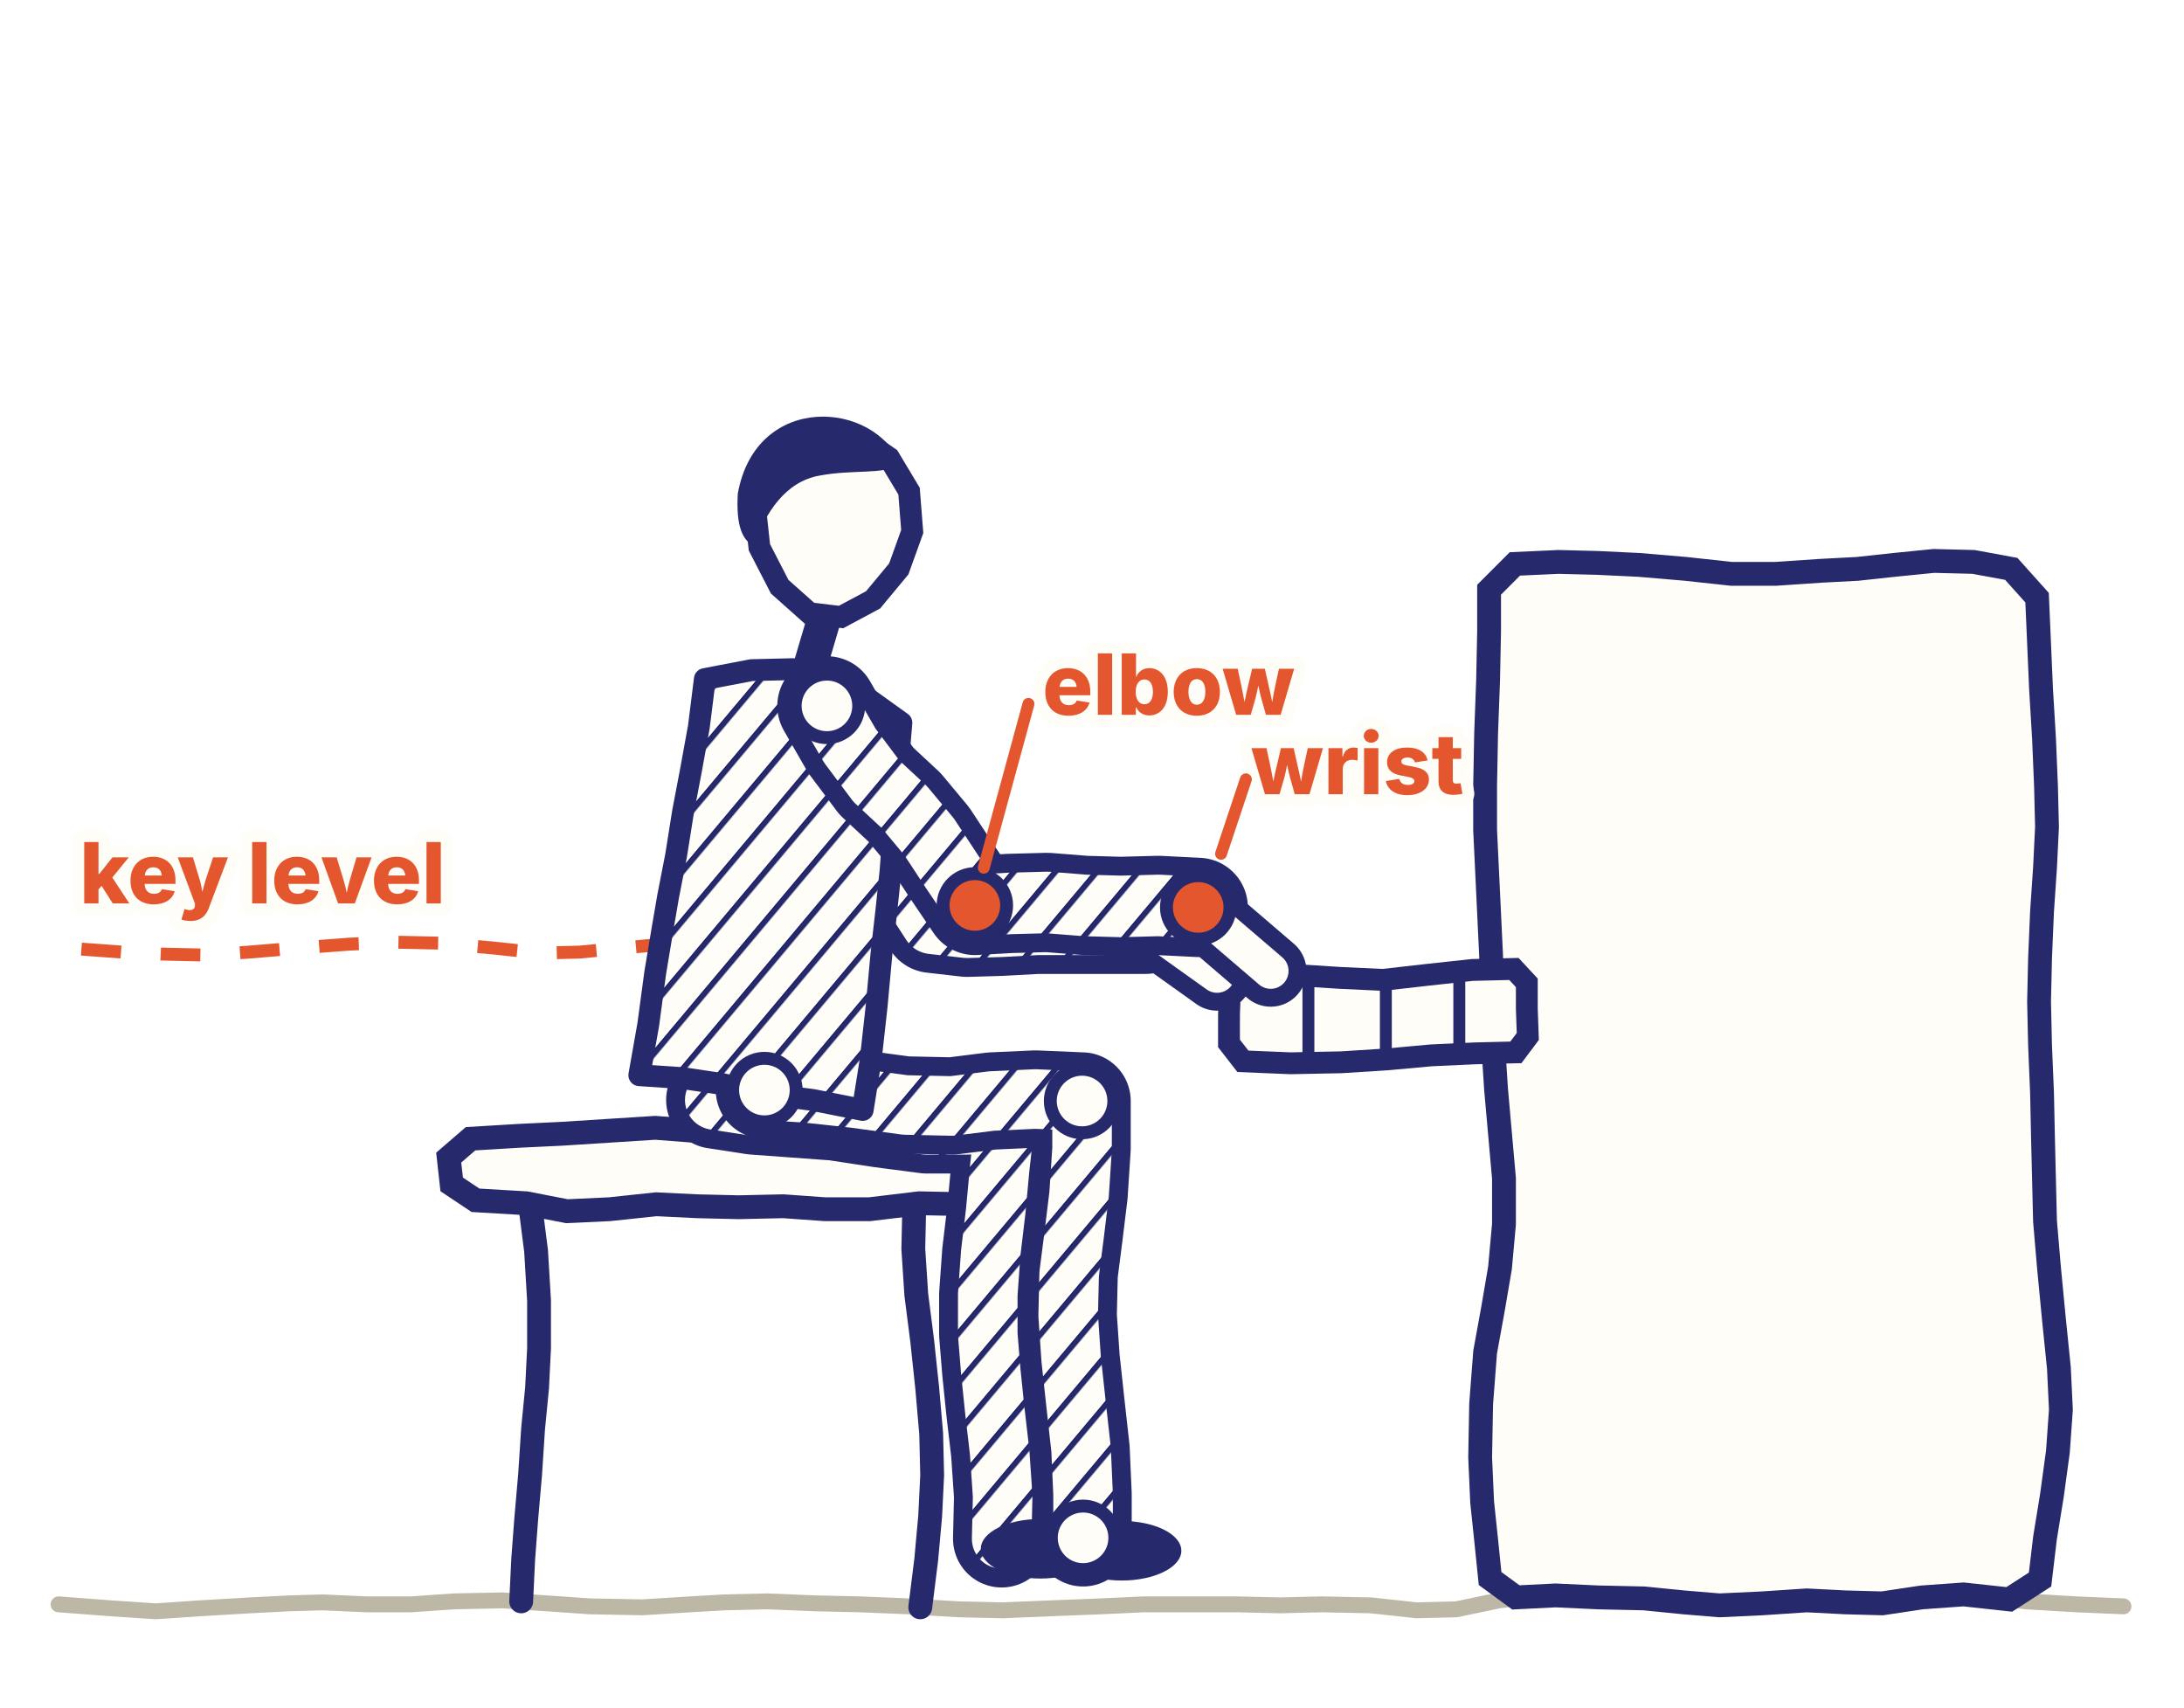
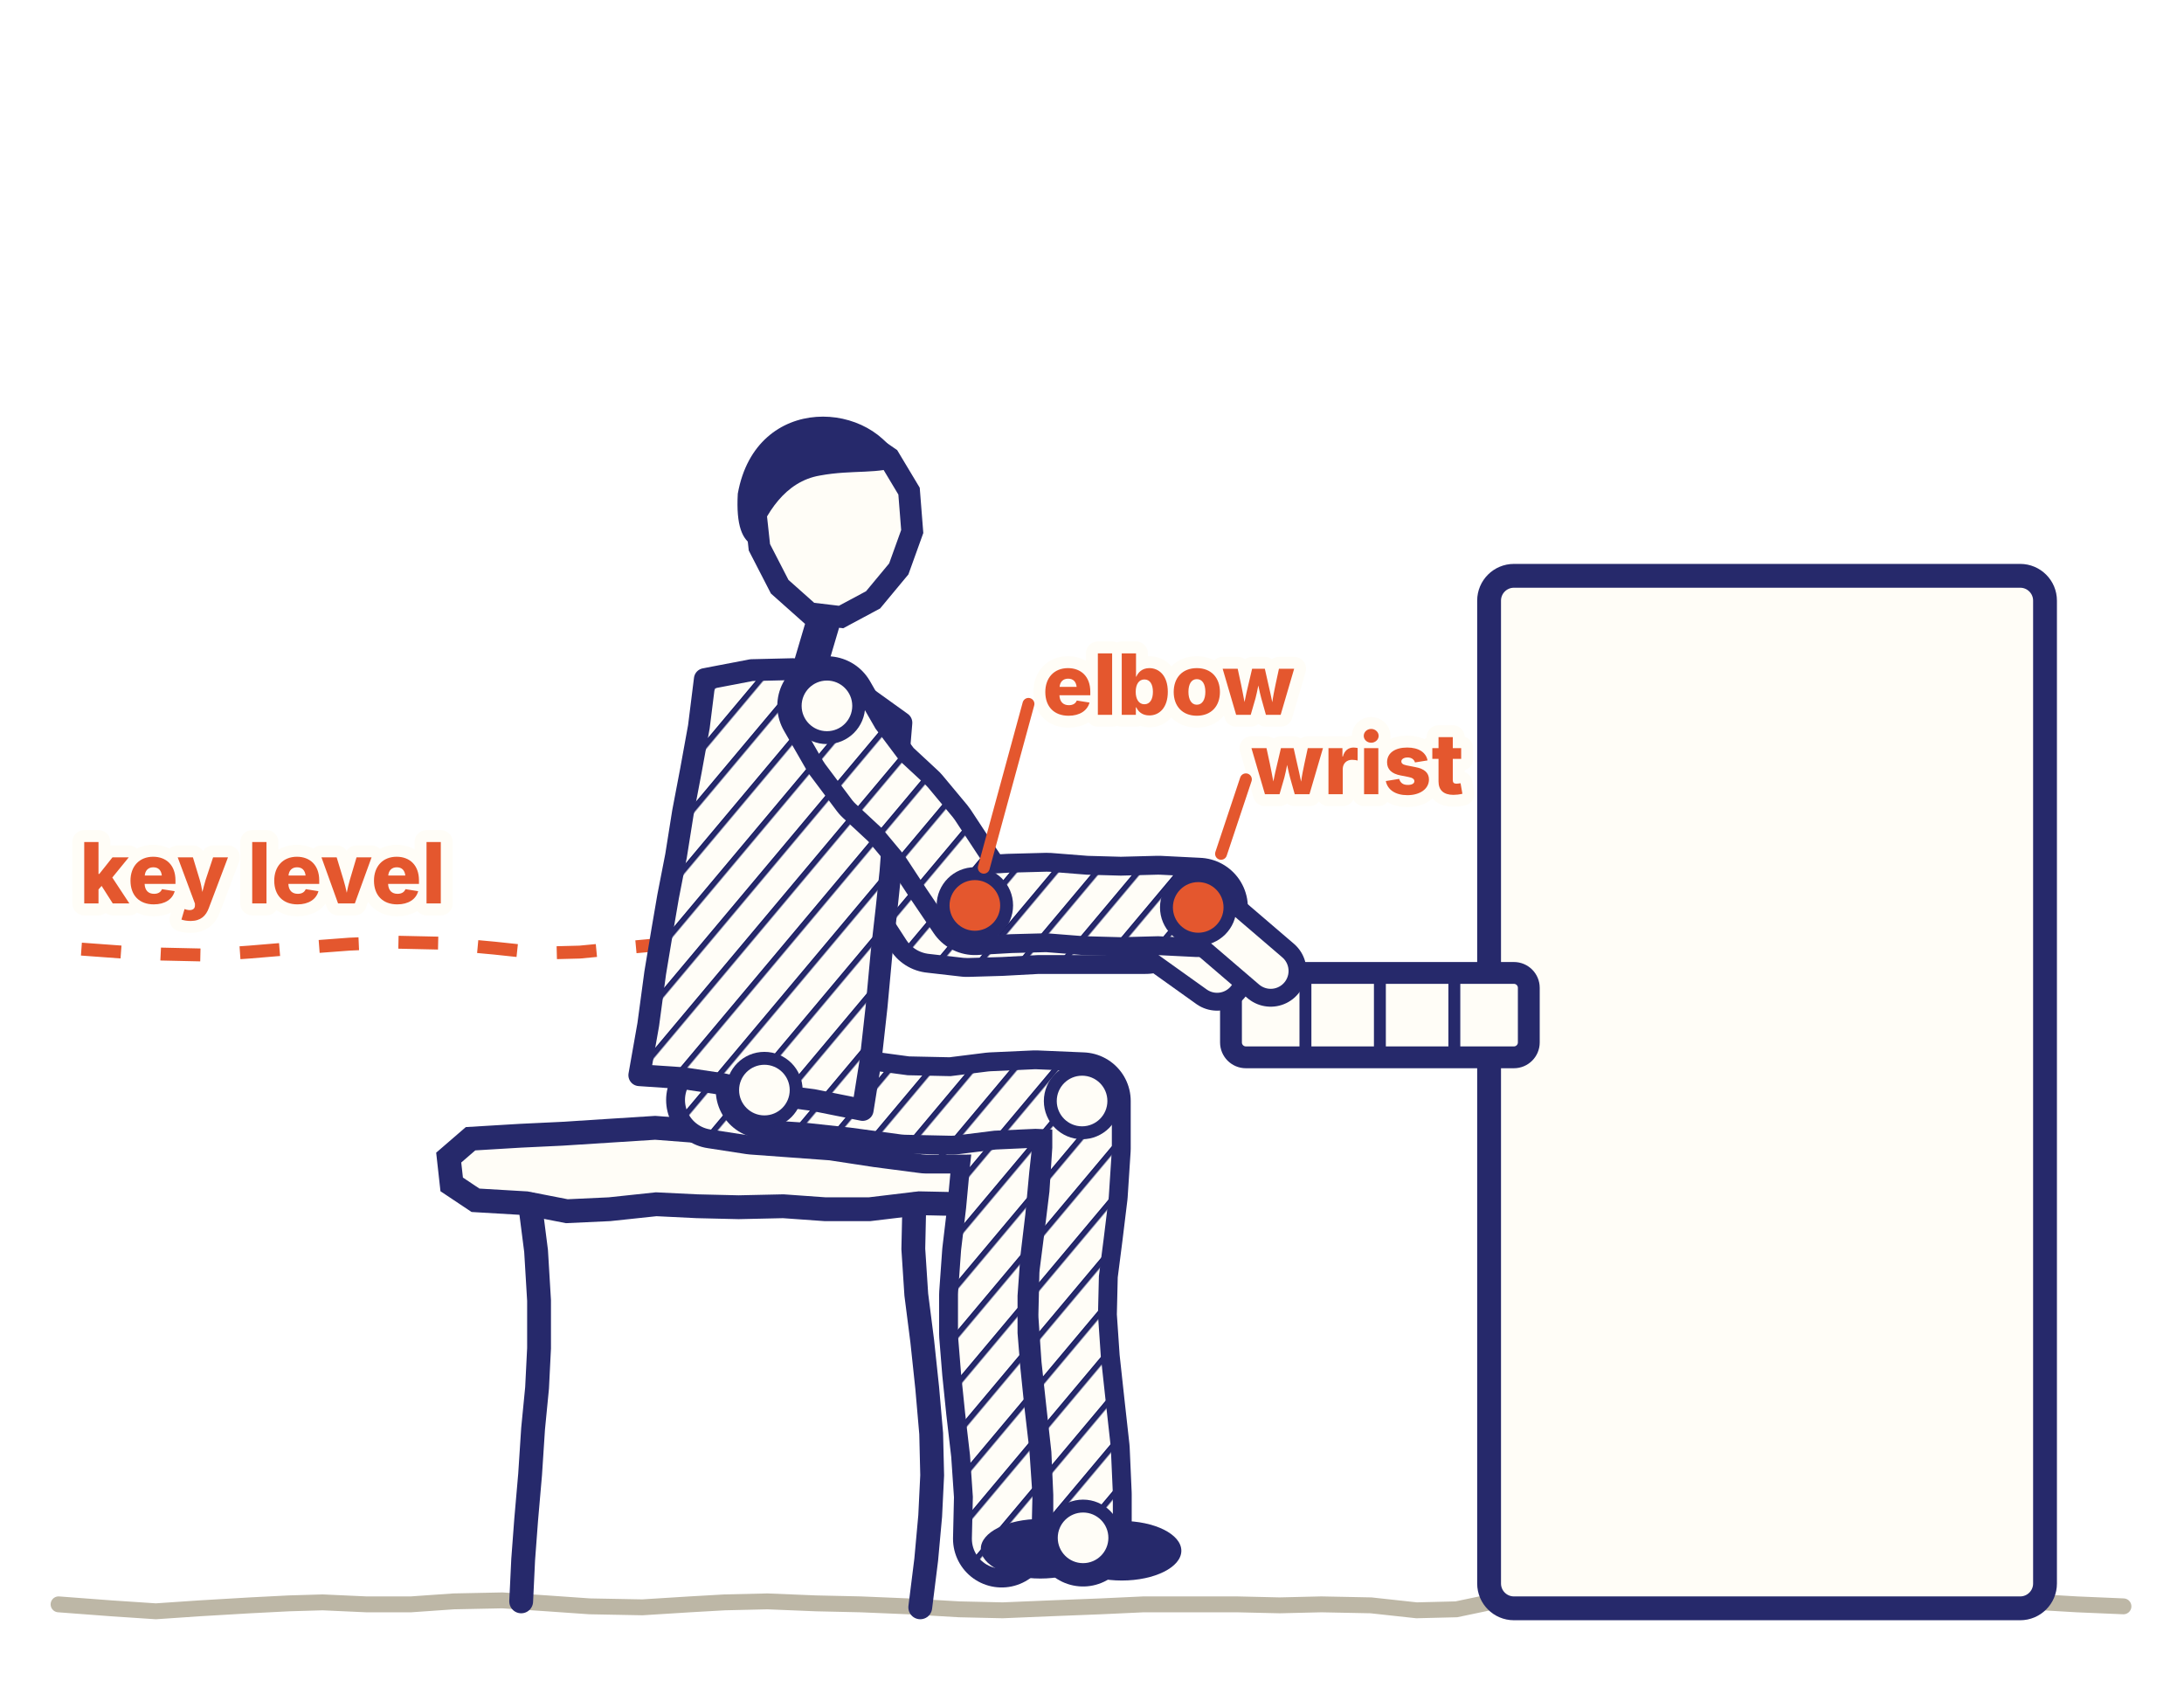
<svg xmlns="http://www.w3.org/2000/svg" viewBox="0 0 220 172" width="440" height="344">
  <defs>
    <pattern id="hpsit20" width="3.2" height="3.2" patternUnits="userSpaceOnUse" patternTransform="rotate(40)">
      <rect width="3.2" height="3.2" fill="#fffdf7" />
      <line x1="0" y1="0" x2="0" y2="3.2" stroke="#26296b" stroke-width="1.15" />
    </pattern>
  </defs>
  <path d="M5.9 161.6l5.3.4 4.5.3 4.4-.3 5.1-.3 3.9-.2 3.4-.1 4.4.2 4.5 0 4.3-.3 4.9-.1 4.5.3 4.3.3 5.3.1 4.8-.3 3.5-.2 4.3-.1 4.9.2 4.5.1 4.8.2 5.1.3 4.4.1 4.8-.2 5.1-.2 4.3-.2 4.4 0 5 0 4.3.1 4.2-.1 5 .1 4.6.5 4-.1 4.3-.9 4.3-.5 4.3.1 4.9.2 4.5.3 3.8.4 4.5-.2 4.8-.3 4.1.2 4 0 4.3-.7 4.6 0 5 .6 5.1.3 4.7.2" stroke="#bdb7a6" stroke-width="1.6" stroke-linecap="round" fill="none" />
  <text stroke="#fffdf7" stroke-width="2.4" stroke-linejoin="round" paint-order="stroke" x="8" y="91" font-size="8.5" font-weight="800" fill="#e4572e" font-family="Inter,sans-serif">key level</text>
  <path d="M8.2 95.6l4.1.3 4 .2 4.5.1 4.3-.3 4.8-.4 5.3-.4 4.6-.2 4.6.1 5.4.5 4.7.5 3.9-.1 4.2-.4 4.3-.4 4.5-.1 5.1-.1 4.8-.1 4.5-.1 5.1.5 4.8.8 4 .1 4.2-.3 4.4-.4 4.1-.5 4.5.1 4.9.6" stroke="#e4572e" stroke-width="1.3" stroke-dasharray="4 4" fill="none" />
  <path d="M47.4 114.7l5-.3 4.2-.2 4.7-.3 4.7-.3 3.9.3 4.2.7 4.6 0 4.6-.3 5.1.3 5.2.2 4.5-.3 1.8 1.9-.3 3.1-2.2 1.8-4.8-.1-5 .6-4.5 0-4.2-.3-4.5.1-4.2-.1-4.1-.2-4.7.5-4.3.2-4.1-.8-5.1-.3-2.4-1.6-.3-2.7z" fill="#fffdf7" stroke="#26296b" stroke-width="2.4" />
  <path d="M53.4 121.3l.6 4.7 .3 5 0 4.8-.2 4-.4 4.1-.3 4.6-.4 4.6-.3 4-.2 4.2" stroke="#26296b" stroke-width="2.4" stroke-linecap="round" fill="none" />
  <path d="M92.1 121.3l-.1 4.5 .3 4.6 .6 4.7 .5 4.7 .4 4.6 .1 4.2-.2 4.1-.4 4.4-.6 4.8" stroke="#26296b" stroke-width="2.4" stroke-linecap="round" fill="none" />
-   <path d="M152.6 56.8l4.4-.2 3.9.1 4.2.2 4.7.4 4.6.5 4.5 0 4.4-.3 3.8-.2 3.7-.4 4-.4 4 .1 3.8.7 2.6 2.9 .2 4.6 .2 4.6 .3 5 .2 4.8 .1 4.1-.2 4.1-.3 4.4-.2 4.7-.1 4.4 .1 4.4 .2 4.8 .1 4.7 .1 4.1 .1 4.1 .4 4.7 .5 5.2 .5 4.9 .2 4.2-.3 4.2-.6 4.4-.7 4.3-.5 4.2-3.1 2-4.6-.5-4.2.3-4 .6-3.7-.1-3.9-.2-4.5.3-4.3.2-3.6-.3-4-.4-4.6-.1-4.3-.2-4 .2-2.6-1.9-.4-3.9-.4-3.8-.2-4.5 .1-5.4 .4-5.2 .8-4.4 .7-4.1 .4-4.4 0-4.6-.4-4.5-.4-4.5-.3-4.7-.1-4.5-.1-4.3-.2-4.2-.2-4.2-.2-4.2 0-4.5 .1-5.2 .2-5.4 .1-4.9 0-4.2z" fill="#fffdf7" stroke="#26296b" stroke-width="2.4" />
-   <path d="M125.5 98l4.8.2 4.7.3 4.3.2 4.4-.5 4.6-.5 4.2-.1 1.3 1.4 0 2.6 .1 2.8-1.2 1.6-4.1.1-4.4.2-4.4.4-4.7.3-5.1.1-4.8-.2-1.4-1.8 0-2.9 .1-2.8z" fill="#fffdf7" stroke="#26296b" stroke-width="2.2" />
-   <g transform="translate(0.3 0.6)">
-     <line x1="131.5" y1="98.0" x2="131.5" y2="106.5" stroke="#26296b" stroke-width="1.2" stroke-linecap="round" />
-   </g>
-   <g transform="translate(0.6 0.4)">
-     <line x1="139.0" y1="98.0" x2="139.0" y2="106.5" stroke="#26296b" stroke-width="1.2" stroke-linecap="round" />
-   </g>
-   <g transform="translate(0.5 -0.3)">
-     <line x1="146.5" y1="98.0" x2="146.5" y2="106.5" stroke="#26296b" stroke-width="1.2" stroke-linecap="round" />
-   </g>
+   <rect x="150" y="58" width="56" height="104" rx="2.5" fill="#fffdf7" stroke="#26296b" stroke-width="2.4" />
+   <rect x="124" y="98" width="30" height="8.5" rx="1.5" fill="#fffdf7" stroke="#26296b" stroke-width="2.2" />
+   <line x1="131.5" y1="98.0" x2="131.5" y2="106.5" stroke="#26296b" stroke-width="1.2" stroke-linecap="round" />
+   <line x1="139.0" y1="98.0" x2="139.0" y2="106.5" stroke="#26296b" stroke-width="1.2" stroke-linecap="round" />
+   <line x1="146.5" y1="98.0" x2="146.5" y2="106.5" stroke="#26296b" stroke-width="1.2" stroke-linecap="round" />
  <g data-who="girl" display="none">
    <path d="M72 110.8l3.9.6 4.1.3 4.1.3 4.6.7 4.6.6 4 0 3.9-.1-.5 4.5-.4 4.3-.5 4.2-.3 4.2 0 4 .3 3.7 .4 3.9 .5 4.3 .3 4.4-.1 4.3" fill="none" stroke="#26296b" stroke-width="9.8" stroke-linecap="round" stroke-linejoin="round" />
    <path d="M72 110.8l3.9.6 4.1.3 4.1.3 4.6.7 4.6.6 4 0 3.9-.1-.5 4.5-.4 4.3-.5 4.2-.3 4.2 0 4 .3 3.7 .4 3.9 .5 4.3 .3 4.4-.1 4.3" fill="none" stroke="url(#hpsit20)" stroke-width="6.0" stroke-linecap="round" stroke-linejoin="round" />
    <path d="M72 110.8l3.9.6 4.1.3 4.1.3 4.6.7 4.6.6 4 0 3.9-.1-.5 4.5-.4 4.3-.5 4.2-.3 4.2 0 4 .3 3.7 .4 3.9 .5 4.3 .3 4.4-.1 4.3" fill="none" stroke="#fffdf7" stroke-width="5" stroke-linecap="round" stroke-linejoin="round" />
    <path d="M100.4 120.3l-.5 4.4-.3 4.5-.1 4.2 .2 4 .4 4 .6 4.5 .3 4.5-.1 4.6" fill="none" stroke="#26296b" stroke-width="10.2" stroke-linecap="round" stroke-linejoin="round" />
    <path d="M100.4 120.3l-.5 4.4-.3 4.5-.1 4.2 .2 4 .4 4 .6 4.5 .3 4.5-.1 4.6" fill="none" stroke="url(#hpsit20)" stroke-width="6.4" stroke-linecap="round" stroke-linejoin="round" />
    <g transform="translate(0.8 0)">
      <ellipse cx="104.0" cy="156.0" rx="6" ry="3" fill="#26296b" />
    </g>
    <path d="M79.8 72.3l1.9 3.8 2.2 4 2.5 3.3 2.6 2.8 2.5 3.1 2.4 3.7 3.5.4 3.4-.1 3.7-.2 3.7 0 3.5 0 3.7 0" fill="none" stroke="#26296b" stroke-width="10.0" stroke-linecap="round" stroke-linejoin="round" />
    <path d="M79.8 72.3l1.9 3.8 2.2 4 2.5 3.3 2.6 2.8 2.5 3.1 2.4 3.7 3.5.4 3.4-.1 3.7-.2 3.7 0 3.5 0 3.7 0" fill="none" stroke="url(#hpsit20)" stroke-width="6.2" stroke-linecap="round" stroke-linejoin="round" />
    <path d="M79.8 72.3l1.9 3.8 2.2 4 2.5 3.3 2.6 2.8 2.5 3.1 2.4 3.7 3.5.4 3.4-.1 3.7-.2 3.7 0 3.5 0 3.7 0" fill="none" stroke="#fffdf7" stroke-width="5.2" stroke-linecap="round" stroke-linejoin="round" />
    <g transform="translate(-0.4 -0.8)">
      <polyline points="116.0,94.0 123.0,99.0" fill="none" stroke="#26296b" stroke-width="7.2" stroke-linecap="round" stroke-linejoin="round" />
    </g>
    <g transform="translate(-0.4 -0.8)">
      <polyline points="116.0,94.0 123.0,99.0" fill="none" stroke="url(#hpsit20)" stroke-width="3.4" stroke-linecap="round" stroke-linejoin="round" />
    </g>
    <g transform="translate(-0.4 -0.8)">
      <polyline points="116.0,94.0 123.0,99.0" fill="none" stroke="#fffdf7" stroke-width="3.6" stroke-linecap="round" stroke-linejoin="round" />
    </g>
    <path d="M77 109.8l4.4.3 4.6.5 5.2.7 4.7.1 4-.5 4.4-.2 4.7.2 0 4.8-.3 4.6-.5 4.1-.5 3.9-.1 4.2 .3 4.4 .5 4.6 .5 4.5 .2 4.5 0 4.4" fill="none" stroke="#26296b" stroke-width="9.8" stroke-linecap="round" stroke-linejoin="round" />
    <path d="M77 109.8l4.4.3 4.6.5 5.2.7 4.7.1 4-.5 4.4-.2 4.7.2 0 4.8-.3 4.6-.5 4.1-.5 3.9-.1 4.2 .3 4.4 .5 4.6 .5 4.5 .2 4.5 0 4.4" fill="none" stroke="url(#hpsit20)" stroke-width="6.0" stroke-linecap="round" stroke-linejoin="round" />
    <path d="M77 109.8l4.4.3 4.6.5 5.2.7 4.7.1 4-.5 4.4-.2 4.7.2 0 4.8-.3 4.6-.5 4.1-.5 3.9-.1 4.2 .3 4.4 .5 4.6 .5 4.5 .2 4.5 0 4.4" fill="none" stroke="#fffdf7" stroke-width="5" stroke-linecap="round" stroke-linejoin="round" />
    <path d="M108.8 118.5l-.4 4-.5 3.6-.3 3.8 .1 4 .3 4.2 .5 4.2 .4 4.3 .2 4.2 0 4.1" fill="none" stroke="#26296b" stroke-width="10.2" stroke-linecap="round" stroke-linejoin="round" />
    <path d="M108.8 118.5l-.4 4-.5 3.6-.3 3.8 .1 4 .3 4.2 .5 4.2 .4 4.3 .2 4.2 0 4.1" fill="none" stroke="url(#hpsit20)" stroke-width="6.4" stroke-linecap="round" stroke-linejoin="round" />
    <g transform="translate(1 0.2)">
      <ellipse cx="112.0" cy="156.0" rx="6" ry="3" fill="#26296b" />
    </g>
    <path d="M71 68.4l-.6 4.8-.8 4.4-.8 4.2-.7 4.4-.8 4.1-.6 3.5-.7 4.2-.7 5.2-.9 5.1 4.4.3 4 .6 4.5 1 4.6.6 5 1 .8-5 .6-5.4 .5-5.4 .5-4.4 .4-3.8 .3-3.9 .3-3.9 .2-3.6 .3-3.6-3.9-2.8-3.6-1.9-3.4-.7-4.2.1z" fill="#fffdf7" stroke="#26296b" stroke-width="2.2" stroke-linejoin="round" />
    <path d="M63.9 108.3l.8-4.4 .6-4.6 .7-4.1 .6-3.3 .8-3.5 .8-4.1 1.8-3.3 2-3.1 2-3.4 1.9-4 3.8.4 3.2.4 3.3 1.1 .9 3.9 1 3.5 1 3.2 1 3.2 .7 3.5 .8 3.6 .8 3.8 .9 4.2-.3 5.2-.7 4.9-.9 4.3-.8 4.3-3.6 1-3.2.7-3.2-2.2-3.5-1.8-3.6-2.3-3.2-2.8-2.9-2.4z" fill="url(#hpsit20)" stroke="#26296b" stroke-width="2.2" stroke-linejoin="round" />
    <g transform="translate(-0.1 0.1)">
      <line x1="90.4" y1="104.8" x2="82.4" y2="104.6" stroke="#fffdf7" stroke-width="1.3" stroke-linecap="round" />
    </g>
    <g transform="translate(-0.4 0.2)">
      <line x1="90.3" y1="108.6" x2="82.3" y2="108.3" stroke="#fffdf7" stroke-width="1.3" stroke-linecap="round" />
    </g>
    <g transform="translate(-0.8 0.2)">
      <line x1="90.1" y1="112.2" x2="82.1" y2="111.9" stroke="#fffdf7" stroke-width="1.3" stroke-linecap="round" />
    </g>
    <g transform="translate(-1.1 0.5)">
      <line x1="90.0" y1="116.0" x2="82.0" y2="115.7" stroke="#fffdf7" stroke-width="1.3" stroke-linecap="round" />
    </g>
    <path d="M83.3 71.1l2.3 4 2.7 3.6 2.8 2.6 2.5 3 2.3 3.5 2.3 3.4 3.5-.2 3.8-.1 3.8.3 3.6.1 3.8-.1 4 .2" fill="none" stroke="#26296b" stroke-width="10.0" stroke-linecap="round" stroke-linejoin="round" />
    <path d="M83.3 71.1l2.3 4 2.7 3.6 2.8 2.6 2.5 3 2.3 3.5 2.3 3.4 3.5-.2 3.8-.1 3.8.3 3.6.1 3.8-.1 4 .2" fill="none" stroke="url(#hpsit20)" stroke-width="6.2" stroke-linecap="round" stroke-linejoin="round" />
    <path d="M83.3 71.1l2.3 4 2.7 3.6 2.8 2.6 2.5 3 2.3 3.5 2.3 3.4 3.5-.2 3.8-.1 3.8.3 3.6.1 3.8-.1 4 .2" fill="none" stroke="#fffdf7" stroke-width="5.2" stroke-linecap="round" stroke-linejoin="round" />
    <g transform="translate(0 -0.2)">
      <polyline points="121.0,92.0 128.0,98.0" fill="none" stroke="#26296b" stroke-width="7.2" stroke-linecap="round" stroke-linejoin="round" />
    </g>
    <g transform="translate(0 -0.2)">
      <polyline points="121.0,92.0 128.0,98.0" fill="none" stroke="url(#hpsit20)" stroke-width="3.4" stroke-linecap="round" stroke-linejoin="round" />
    </g>
    <g transform="translate(0 -0.2)">
      <polyline points="121.0,92.0 128.0,98.0" fill="none" stroke="#fffdf7" stroke-width="3.6" stroke-linecap="round" stroke-linejoin="round" />
    </g>
    <g transform="translate(0.4 -0.2)">
      <line x1="83.1" y1="60.9" x2="81.0" y2="68.0" stroke="#26296b" stroke-width="3.4" stroke-linecap="round" />
    </g>
    <g transform="translate(0.9 0.2)">
      <path d="M80.2,67.9 Q72.6,67.6 73.7,73.8 Q79.0,73.2 80.2,67.9 Z" fill="#fffdf7" stroke="#26296b" stroke-width="1.1" stroke-linejoin="round" />
    </g>
    <g transform="translate(0.1 0.4)">
      <path d="M81.8,68.1 Q89.3,69.6 86.8,75.3 Q81.8,73.5 81.8,68.1 Z" fill="#fffdf7" stroke="#26296b" stroke-width="1.1" stroke-linejoin="round" />
    </g>
    <g transform="translate(0.6 0.2)">
      <path d="M80.5,72.6 l-3.2,-2.2 l-0.4,3.6 Z M80.5,72.6 l3.6,-1.4 l-0.4,3.6 Z" fill="#fffdf7" stroke="#26296b" stroke-width="1" stroke-linejoin="round" />
    </g>
    <g transform="translate(84.0 53.0) rotate(6.8) scale(1 1)">
      <path d="M-8.1 -0.9l.9 3.9 2.5 3.7 3.3 2.3 3.2 0 3-2.1 2.2-3.4 .9-3.9-.8-4-2.4-3.1-3.2-1.7-3.4-.1-3.1 1.6-2.3 2.9z" fill="#fffdf7" stroke="#26296b" stroke-width="2.2" />
      <g transform="translate(0.2 -0.7)">
        <path d="M4.6,-8.6 C-2,-13 -11.6,-9 -11.2,1 C-11,8 -11.8,16 -12.6,23.4 C-9.8,25 -6.2,24.8 -3.6,23.4 C-4.6,15 -4.8,8 -3.8,2.2 C-3,-2.2 0,-5.4 5.8,-5.8 Z" fill="#26296b" />
      </g>
      <g transform="translate(-0.3 -0.3)">
        <path d="M1.9,-10.4 C-0.4,-7.8 -2.4,-4.2 -3.4,0.4 L-5.9,0 C-4.9,-5 -2.6,-8.8 -0.4,-11.6 Z" fill="#fffdf7" stroke="#26296b" stroke-width="1.1" stroke-linejoin="round" />
      </g>
    </g>
  </g>
  <g data-who="boy">
    <path d="M72 110.8l3.9.6 4.1.3 4.1.3 4.6.7 4.6.6 4 0 3.9-.1-.5 4.5-.4 4.3-.5 4.2-.3 4.2 0 4 .3 3.7 .4 3.9 .5 4.3 .3 4.4-.1 4.3" fill="none" stroke="#26296b" stroke-width="9.8" stroke-linecap="round" stroke-linejoin="round" />
    <path d="M72 110.8l3.9.6 4.1.3 4.1.3 4.6.7 4.6.6 4 0 3.9-.1-.5 4.5-.4 4.3-.5 4.2-.3 4.2 0 4 .3 3.7 .4 3.9 .5 4.3 .3 4.4-.1 4.3" fill="none" stroke="url(#hpsit20)" stroke-width="6.0" stroke-linecap="round" stroke-linejoin="round" />
    <g transform="translate(0.8 0)">
      <ellipse cx="104.0" cy="156.0" rx="6" ry="3" fill="#26296b" />
    </g>
    <path d="M79.8 72.3l1.9 3.8 2.2 4 2.5 3.3 2.6 2.8 2.5 3.1 2.4 3.7 3.5.4 3.4-.1 3.7-.2 3.7 0 3.5 0 3.7 0" fill="none" stroke="#26296b" stroke-width="10.0" stroke-linecap="round" stroke-linejoin="round" />
    <path d="M79.8 72.3l1.9 3.8 2.2 4 2.5 3.3 2.6 2.8 2.5 3.1 2.4 3.7 3.5.4 3.4-.1 3.7-.2 3.7 0 3.5 0 3.7 0" fill="none" stroke="url(#hpsit20)" stroke-width="6.2" stroke-linecap="round" stroke-linejoin="round" />
    <g transform="translate(-0.4 -0.8)">
      <polyline points="116.0,94.0 123.0,99.0" fill="none" stroke="#26296b" stroke-width="7.2" stroke-linecap="round" stroke-linejoin="round" />
    </g>
    <g transform="translate(-0.4 -0.8)">
      <polyline points="116.0,94.0 123.0,99.0" fill="none" stroke="url(#hpsit20)" stroke-width="3.4" stroke-linecap="round" stroke-linejoin="round" />
    </g>
    <g transform="translate(-0.4 -0.8)">
      <polyline points="116.0,94.0 123.0,99.0" fill="none" stroke="#fffdf7" stroke-width="3.6" stroke-linecap="round" stroke-linejoin="round" />
    </g>
    <path d="M77 109.8l4.4.3 4.6.5 5.2.7 4.7.1 4-.5 4.4-.2 4.7.2 0 4.8-.3 4.6-.5 4.1-.5 3.9-.1 4.2 .3 4.4 .5 4.6 .5 4.5 .2 4.5 0 4.4" fill="none" stroke="#26296b" stroke-width="9.8" stroke-linecap="round" stroke-linejoin="round" />
    <path d="M77 109.8l4.4.3 4.6.5 5.2.7 4.7.1 4-.5 4.4-.2 4.7.2 0 4.8-.3 4.6-.5 4.1-.5 3.9-.1 4.2 .3 4.4 .5 4.6 .5 4.5 .2 4.5 0 4.4" fill="none" stroke="url(#hpsit20)" stroke-width="6.0" stroke-linecap="round" stroke-linejoin="round" />
    <g transform="translate(1 0.2)">
      <ellipse cx="112.0" cy="156.0" rx="6" ry="3" fill="#26296b" />
    </g>
    <path d="M71 68.4l-.6 4.8-.8 4.4-.8 4.2-.7 4.4-.8 4.1-.6 3.5-.7 4.2-.7 5.2-.9 5.1 4.4.3 4 .6 4.5 1 4.6.6 5 1 .8-5 .6-5.4 .5-5.4 .5-4.4 .4-3.8 .3-3.9 .3-3.9 .2-3.6 .3-3.6-3.9-2.8-3.6-1.9-3.4-.7-4.2.1z" fill="url(#hpsit20)" stroke="#26296b" stroke-width="2.2" stroke-linejoin="round" />
    <path d="M83.3 71.1l2.3 4 2.7 3.6 2.8 2.6 2.5 3 2.3 3.5 2.3 3.4 3.5-.2 3.8-.1 3.8.3 3.6.1 3.8-.1 4 .2" fill="none" stroke="#26296b" stroke-width="10.0" stroke-linecap="round" stroke-linejoin="round" />
    <path d="M83.3 71.1l2.3 4 2.7 3.6 2.8 2.6 2.5 3 2.3 3.5 2.3 3.4 3.5-.2 3.8-.1 3.8.3 3.6.1 3.8-.1 4 .2" fill="none" stroke="url(#hpsit20)" stroke-width="6.2" stroke-linecap="round" stroke-linejoin="round" />
    <g transform="translate(0 -0.2)">
      <polyline points="121.0,92.0 128.0,98.0" fill="none" stroke="#26296b" stroke-width="7.2" stroke-linecap="round" stroke-linejoin="round" />
    </g>
    <g transform="translate(0 -0.2)">
      <polyline points="121.0,92.0 128.0,98.0" fill="none" stroke="url(#hpsit20)" stroke-width="3.4" stroke-linecap="round" stroke-linejoin="round" />
    </g>
    <g transform="translate(0 -0.2)">
      <polyline points="121.0,92.0 128.0,98.0" fill="none" stroke="#fffdf7" stroke-width="3.6" stroke-linecap="round" stroke-linejoin="round" />
    </g>
    <g transform="translate(0.4 -0.2)">
      <line x1="83.1" y1="60.9" x2="81.0" y2="68.0" stroke="#26296b" stroke-width="3.4" stroke-linecap="round" />
    </g>
    <g transform="translate(84.0 53.0) rotate(6.8) scale(1 1)">
      <path d="M-8.1 -0.9l.9 3.9 2.5 3.7 3.3 2.3 3.2 0 3-2.1 2.2-3.4 .9-3.9-.8-4-2.4-3.1-3.2-1.7-3.4-.1-3.1 1.6-2.3 2.9z" fill="#fffdf7" stroke="#26296b" stroke-width="2.2" />
      <g transform="translate(-0.4 -0.5)">
        <path d="M6.4,-6.4 C3,-12.6 -9,-12 -9.6,-1.6 C-9.4,1.6 -8.6,3 -7.4,3.4 C-6.6,0 -5,-3.4 -1.6,-4.4 C1.6,-5.4 4.4,-5.2 6.4,-6.4 Z" fill="#26296b" />
      </g>
    </g>
  </g>
  <g transform="translate(0.3 0.1)">
    <circle cx="83.0" cy="71.0" r="3.2" fill="#fffdf7" stroke="#26296b" stroke-width="1.3" />
  </g>
  <g transform="translate(0.2 0.2)">
    <circle cx="98.0" cy="91.0" r="3.2" fill="#e4572e" stroke="#26296b" stroke-width="1.3" />
  </g>
  <g transform="translate(-0.3 -0.6)">
    <circle cx="121.0" cy="92.0" r="3.2" fill="#e4572e" stroke="#26296b" stroke-width="1.3" />
  </g>
  <g transform="translate(-1 -0.2)">
    <circle cx="78.0" cy="110.0" r="3.2" fill="#fffdf7" stroke="#26296b" stroke-width="1.3" />
  </g>
  <g transform="translate(1 -0.1)">
    <circle cx="108.0" cy="111.0" r="3.2" fill="#fffdf7" stroke="#26296b" stroke-width="1.3" />
  </g>
  <g transform="translate(1.1 -0.1)">
    <circle cx="108.0" cy="155.0" r="3.2" fill="#fffdf7" stroke="#26296b" stroke-width="1.3" />
  </g>
  <text stroke="#fffdf7" stroke-width="2.4" stroke-linejoin="round" paint-order="stroke" x="105" y="72" text-anchor="start" font-size="8.5" font-weight="800" fill="#e4572e" font-family="Inter,sans-serif">elbow</text>
  <g transform="translate(-0.4 0.9)">
    <path d="M104,70 L99.5,86.5" stroke="#e4572e" stroke-width="1.2" stroke-linecap="round" />
  </g>
  <text stroke="#fffdf7" stroke-width="2.4" stroke-linejoin="round" paint-order="stroke" x="126" y="80" text-anchor="start" font-size="8.5" font-weight="800" fill="#e4572e" font-family="Inter,sans-serif">wrist</text>
  <g transform="translate(0 0)">
    <path d="M125.5,78.5 L123,86" stroke="#e4572e" stroke-width="1.2" stroke-linecap="round" />
  </g>
</svg>
